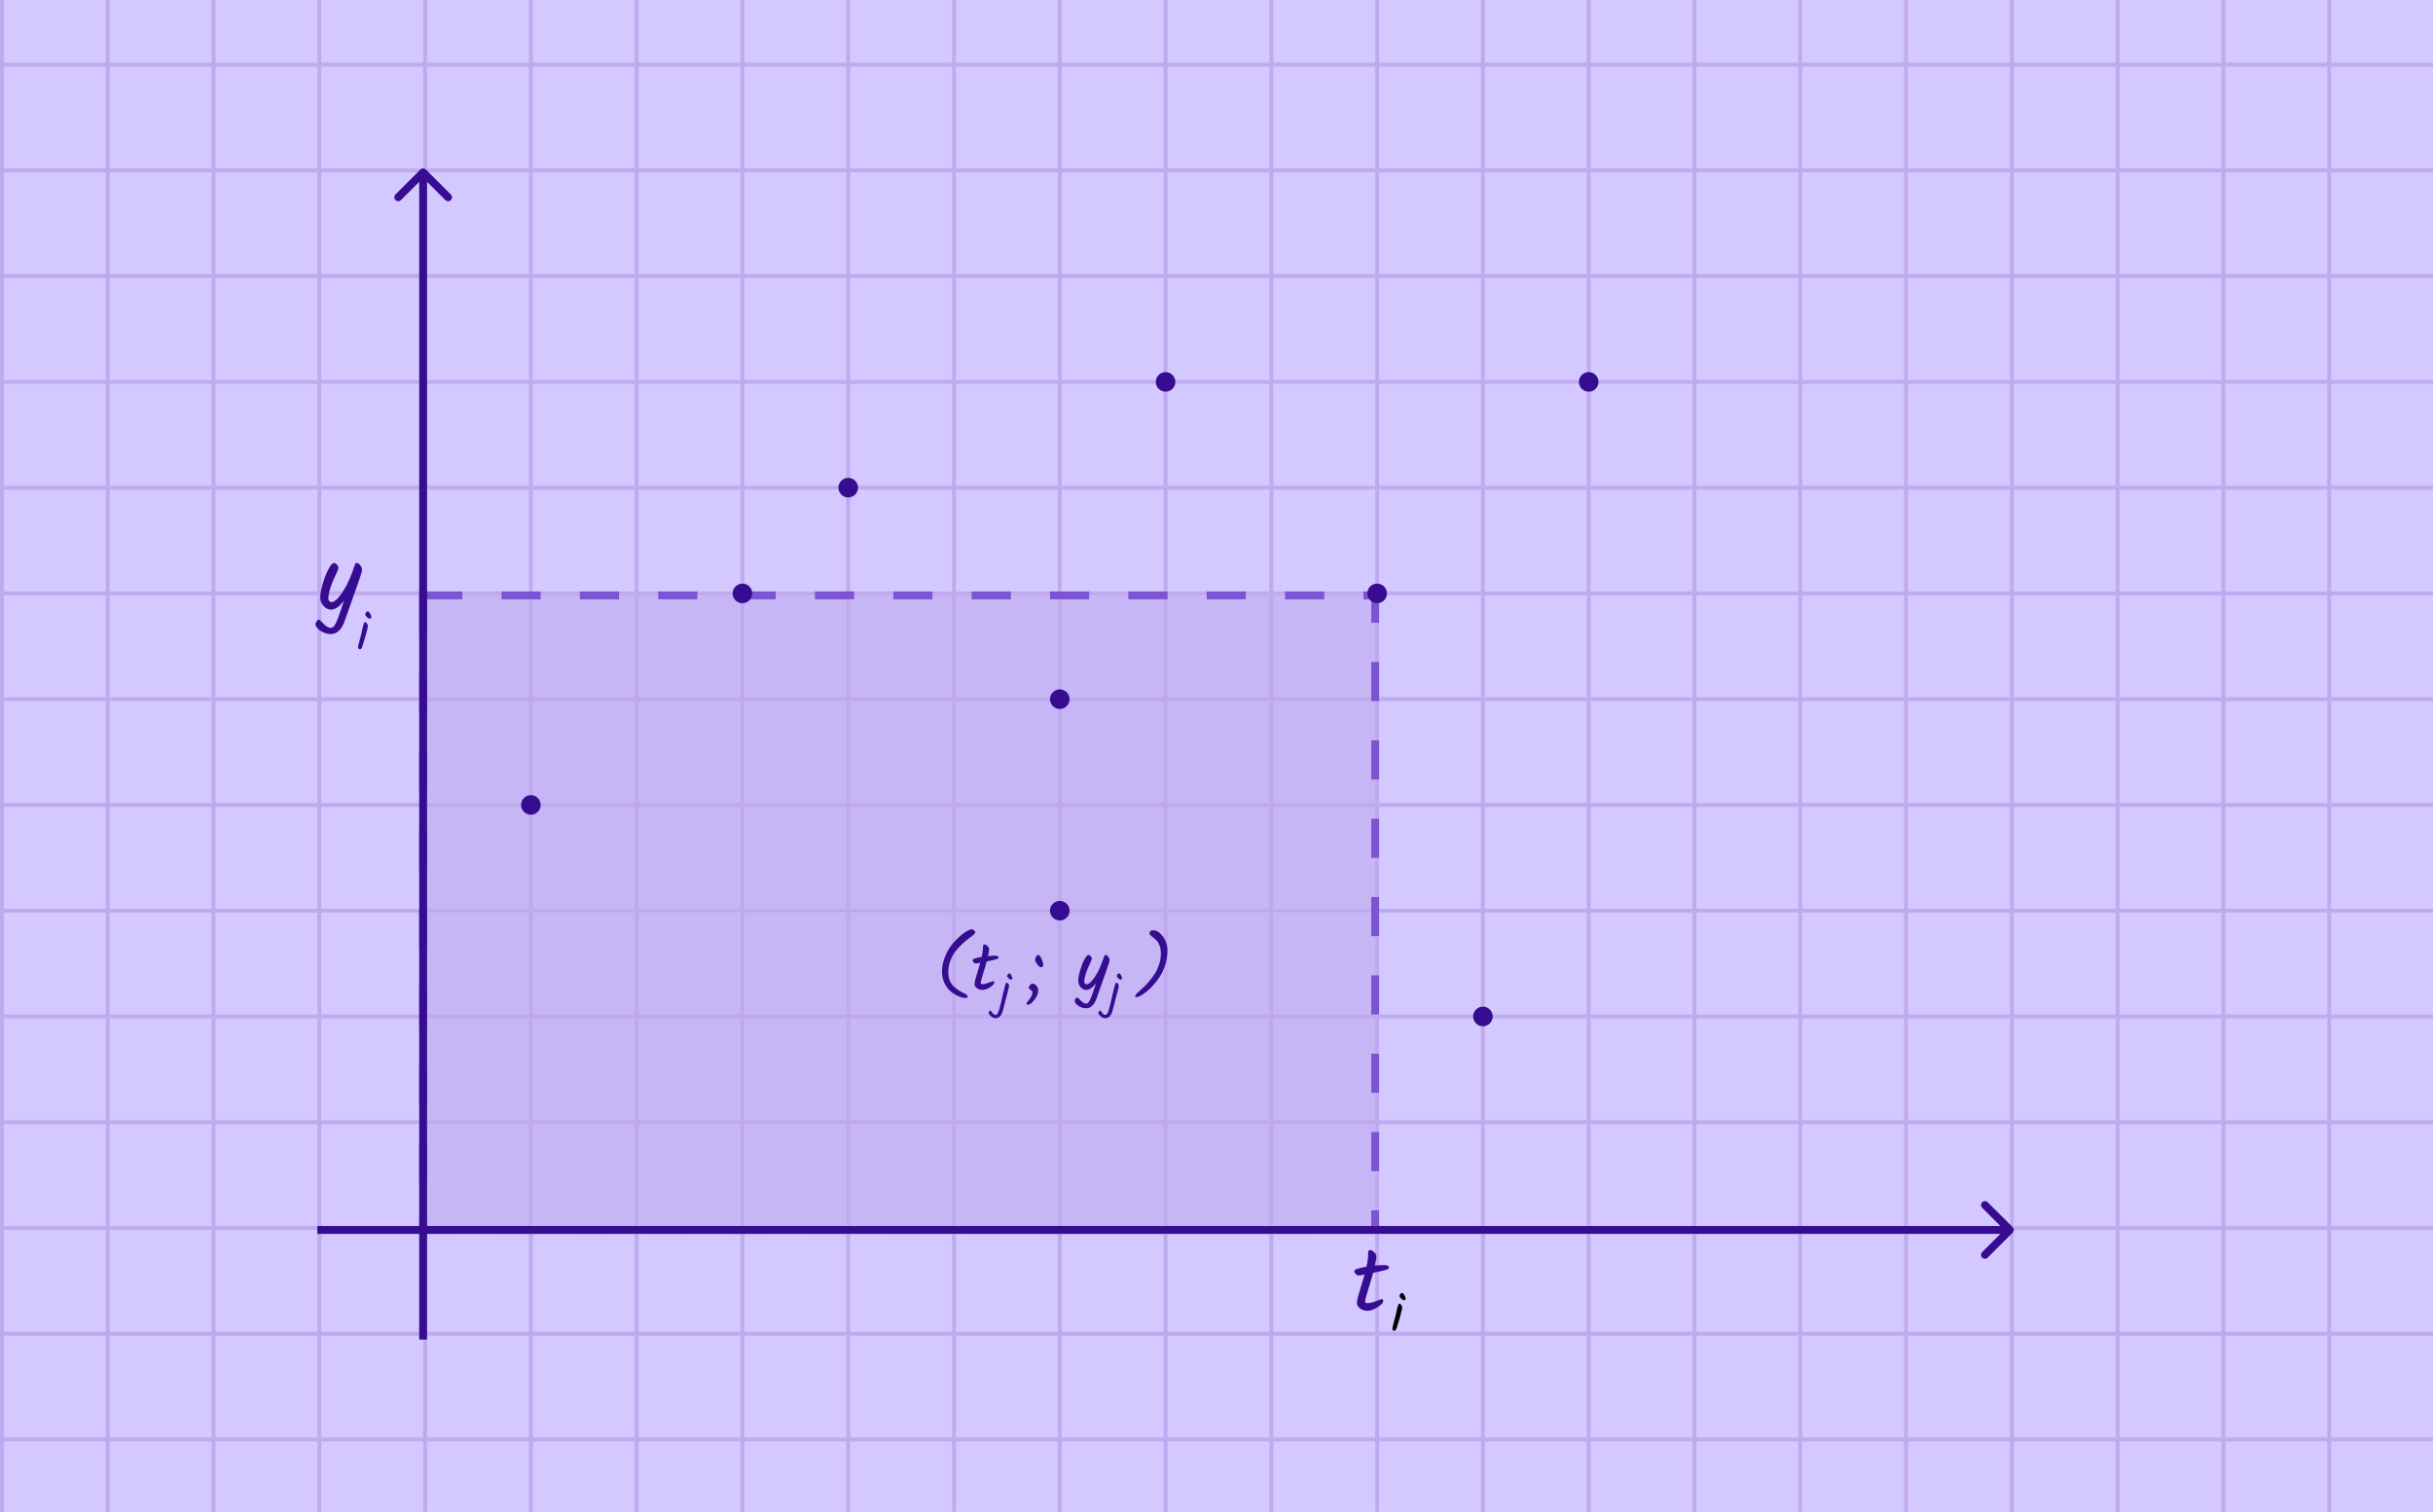
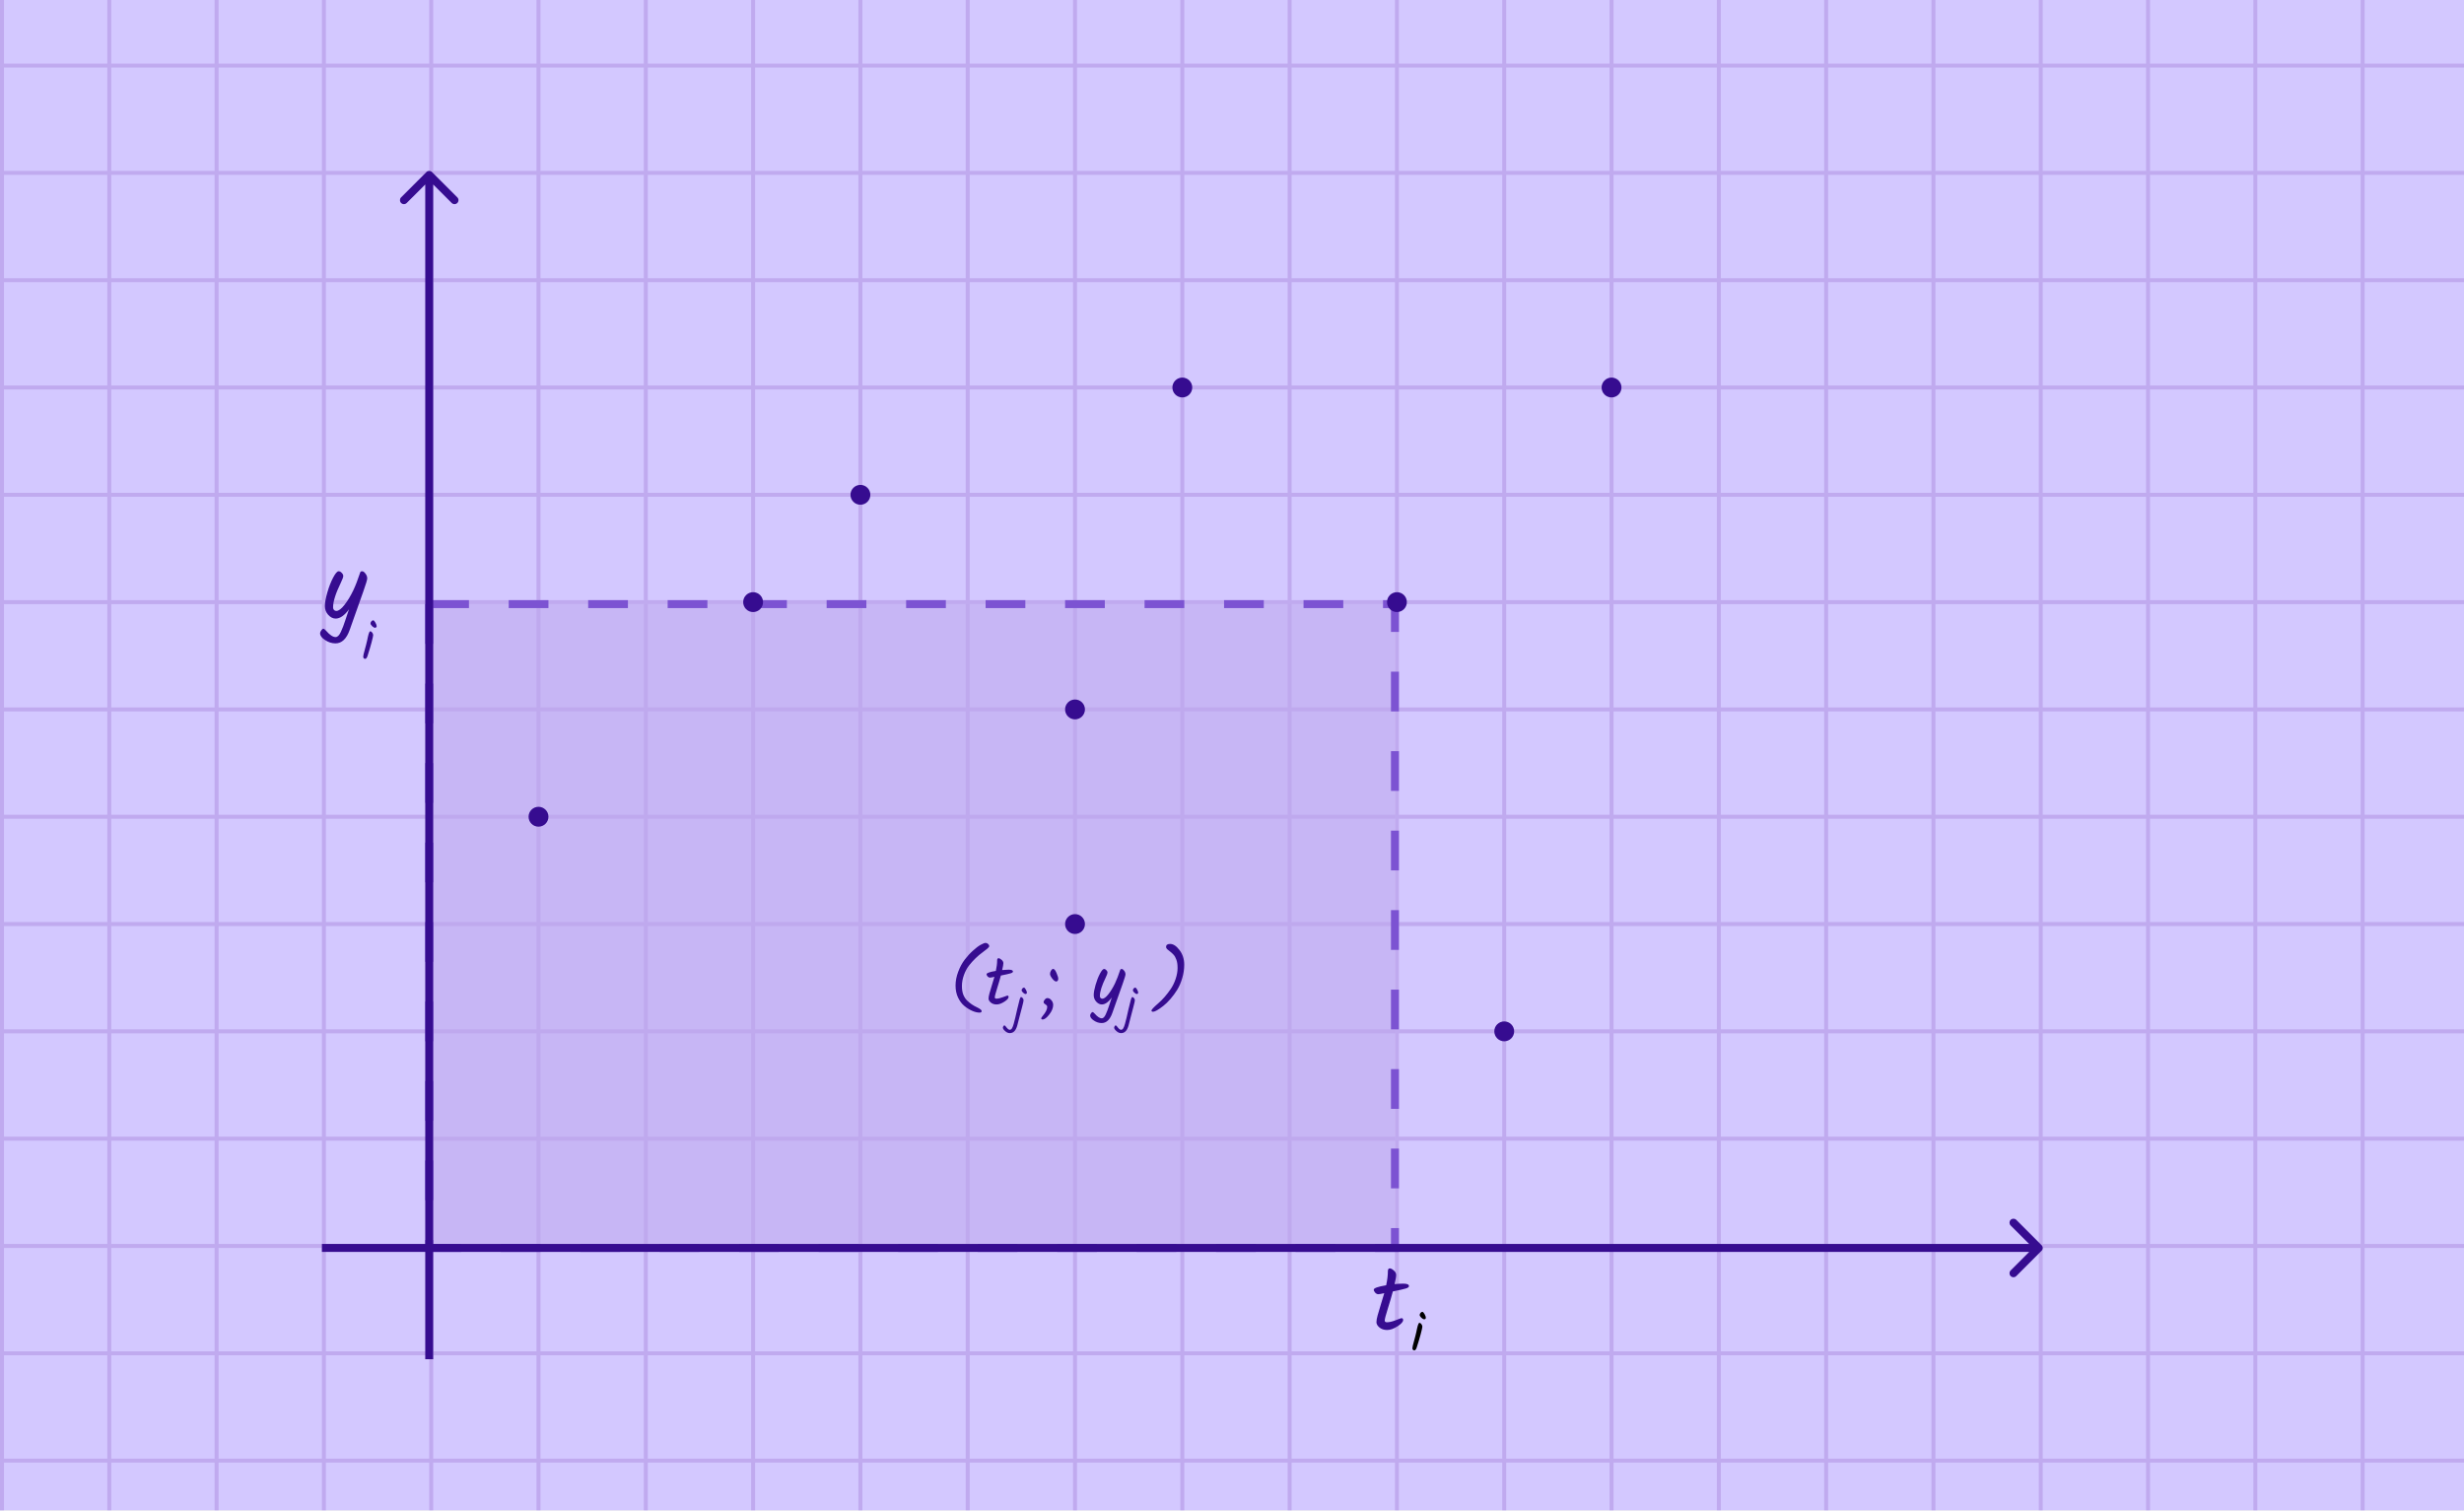
- <svg xmlns="http://www.w3.org/2000/svg" width="621" height="386" viewBox="0 0 621 386" fill="none">
+ <svg xmlns="http://www.w3.org/2000/svg" width="620" height="380" viewBox="0 0 620 380" fill="none">
  <g clip-path="url(#clip0)">
-     <rect width="621" height="386" fill="#D3C8FF" />
+     <rect width="620" height="380" fill="#D3C8FF" />
    <line y1="-0.5" x2="386" y2="-0.5" transform="rotate(90)" stroke="#C0AAEF" />
    <line y1="-0.5" x2="386" y2="-0.5" transform="translate(27) rotate(90)" stroke="#C0AAEF" />
    <line y1="-0.5" x2="386" y2="-0.5" transform="translate(54) rotate(90)" stroke="#C0AAEF" />
    <line y1="-0.5" x2="386" y2="-0.5" transform="translate(81) rotate(90)" stroke="#C0AAEF" />
    <line y1="-0.5" x2="386" y2="-0.5" transform="translate(108) rotate(90)" stroke="#C0AAEF" />
    <line y1="-0.5" x2="386" y2="-0.5" transform="translate(135) rotate(90)" stroke="#C0AAEF" />
    <line y1="-0.5" x2="386" y2="-0.5" transform="translate(162) rotate(90)" stroke="#C0AAEF" />
    <line y1="-0.5" x2="386" y2="-0.5" transform="translate(189) rotate(90)" stroke="#C0AAEF" />
    <line y1="-0.5" x2="386" y2="-0.5" transform="translate(216) rotate(90)" stroke="#C0AAEF" />
    <line y1="-0.5" x2="386" y2="-0.5" transform="translate(243) rotate(90)" stroke="#C0AAEF" />
    <line y1="-0.5" x2="386" y2="-0.5" transform="translate(270) rotate(90)" stroke="#C0AAEF" />
    <line y1="-0.5" x2="386" y2="-0.5" transform="translate(297) rotate(90)" stroke="#C0AAEF" />
    <line y1="-0.5" x2="386" y2="-0.5" transform="translate(324) rotate(90)" stroke="#C0AAEF" />
    <line y1="-0.5" x2="386" y2="-0.5" transform="translate(351) rotate(90)" stroke="#C0AAEF" />
    <line y1="-0.5" x2="386" y2="-0.5" transform="translate(378) rotate(90)" stroke="#C0AAEF" />
    <line y1="-0.5" x2="386" y2="-0.5" transform="translate(405) rotate(90)" stroke="#C0AAEF" />
    <line y1="-0.5" x2="386" y2="-0.5" transform="translate(432) rotate(90)" stroke="#C0AAEF" />
    <line y1="-0.5" x2="386" y2="-0.5" transform="translate(459) rotate(90)" stroke="#C0AAEF" />
    <line y1="-0.5" x2="386" y2="-0.5" transform="translate(486) rotate(90)" stroke="#C0AAEF" />
    <line y1="-0.5" x2="386" y2="-0.5" transform="translate(513) rotate(90)" stroke="#C0AAEF" />
    <line y1="-0.5" x2="386" y2="-0.5" transform="translate(540) rotate(90)" stroke="#C0AAEF" />
    <line y1="-0.5" x2="386" y2="-0.5" transform="translate(567) rotate(90)" stroke="#C0AAEF" />
    <line y1="-0.5" x2="386" y2="-0.5" transform="translate(594) rotate(90)" stroke="#C0AAEF" />
    <line y1="-0.5" x2="621" y2="-0.5" transform="translate(621 16) rotate(-180)" stroke="#C0AAEF" />
    <line y1="-0.5" x2="621" y2="-0.5" transform="translate(621 43) rotate(-180)" stroke="#C0AAEF" />
    <line y1="-0.5" x2="621" y2="-0.5" transform="translate(621 70) rotate(-180)" stroke="#C0AAEF" />
    <line y1="-0.5" x2="621" y2="-0.5" transform="translate(621 97) rotate(-180)" stroke="#C0AAEF" />
    <line y1="-0.5" x2="621" y2="-0.5" transform="translate(621 124) rotate(-180)" stroke="#C0AAEF" />
    <line y1="-0.5" x2="621" y2="-0.5" transform="translate(621 151) rotate(-180)" stroke="#C0AAEF" />
    <line y1="-0.5" x2="621" y2="-0.5" transform="translate(621 178) rotate(-180)" stroke="#C0AAEF" />
    <line y1="-0.5" x2="621" y2="-0.5" transform="translate(621 205) rotate(-180)" stroke="#C0AAEF" />
    <line y1="-0.5" x2="621" y2="-0.5" transform="translate(621 232) rotate(-180)" stroke="#C0AAEF" />
    <line y1="-0.5" x2="621" y2="-0.5" transform="translate(621 259) rotate(-180)" stroke="#C0AAEF" />
    <line y1="-0.5" x2="621" y2="-0.5" transform="translate(621 286) rotate(-180)" stroke="#C0AAEF" />
    <line y1="-0.5" x2="621" y2="-0.5" transform="translate(621 313) rotate(-180)" stroke="#C0AAEF" />
    <line y1="-0.5" x2="621" y2="-0.5" transform="translate(621 340) rotate(-180)" stroke="#C0AAEF" />
    <line y1="-0.5" x2="621" y2="-0.5" transform="translate(621 367) rotate(-180)" stroke="#C0AAEF" />
    <rect width="243" height="162" transform="translate(108 152)" fill="#C0AAEF" fill-opacity="0.59" stroke="#7C53D2" stroke-width="2" stroke-dasharray="10 10" />
    <circle cx="2.5" cy="2.5" r="2.5" transform="translate(187 149)" fill="#360C90" />
    <circle cx="2.5" cy="2.5" r="2.5" transform="translate(214 122)" fill="#360C90" />
    <circle cx="2.5" cy="2.5" r="2.5" transform="translate(133 203)" fill="#360C90" />
    <circle cx="2.5" cy="2.5" r="2.5" transform="translate(268 230)" fill="#360C90" />
    <circle cx="2.5" cy="2.5" r="2.5" transform="translate(349 149)" fill="#360C90" />
    <circle cx="2.5" cy="2.5" r="2.5" transform="translate(295 95)" fill="#360C90" />
    <circle cx="2.5" cy="2.5" r="2.5" transform="translate(376 257)" fill="#360C90" />
    <circle cx="2.5" cy="2.5" r="2.5" transform="translate(268 176)" fill="#360C90" />
    <circle cx="2.5" cy="2.5" r="2.5" transform="translate(403 95)" fill="#360C90" />
    <path d="M432.707 0.707C433.098 0.317 433.098 -0.317 432.707 -0.707L426.343 -7.071C425.953 -7.462 425.319 -7.462 424.929 -7.071C424.538 -6.681 424.538 -6.047 424.929 -5.657L430.586 0L424.929 5.657C424.538 6.047 424.538 6.681 424.929 7.071C425.319 7.462 425.953 7.462 426.343 7.071L432.707 0.707ZM0 1H432V-1H0V1Z" transform="translate(81 314)" fill="#360C90" />
    <path d="M298.707 0.707C299.098 0.317 299.098 -0.317 298.707 -0.707L292.343 -7.071C291.953 -7.462 291.319 -7.462 290.929 -7.071C290.538 -6.681 290.538 -6.047 290.929 -5.657L296.586 0L290.929 5.657C290.538 6.047 290.538 6.681 290.929 7.071C291.319 7.462 291.953 7.462 292.343 7.071L298.707 0.707ZM0 1H298V-1H0V1Z" transform="translate(108 342) rotate(-90)" fill="#360C90" />
    <path d="M8.982 3.25C9.234 3.25 9.45 3.34 9.63 3.52C9.822 3.688 9.918 3.862 9.918 4.042C9.918 4.21 9.744 4.438 9.396 4.726C9.06 5.014 8.64 5.338 8.136 5.698C7.632 6.058 7.08 6.526 6.48 7.102C5.88 7.678 5.328 8.29 4.824 8.938C4.32 9.586 3.894 10.384 3.546 11.332C3.21 12.28 3.042 13.198 3.042 14.086C3.042 14.962 3.162 15.7 3.402 16.3C3.654 16.888 3.96 17.362 4.32 17.722C4.692 18.082 5.094 18.412 5.526 18.712C5.958 19 6.36 19.228 6.732 19.396C7.584 19.804 8.01 20.134 8.01 20.386C8.01 20.65 7.836 20.782 7.488 20.782C6.912 20.782 6.288 20.632 5.616 20.332C4.944 20.044 4.29 19.636 3.654 19.108C3.018 18.58 2.49 17.878 2.07 17.002C1.65 16.114 1.44 15.106 1.44 13.978C1.44 12.838 1.662 11.68 2.106 10.504C2.55 9.316 3.096 8.302 3.744 7.462C4.392 6.61 5.076 5.86 5.796 5.212C6.516 4.552 7.164 4.06 7.74 3.736C8.328 3.412 8.742 3.25 8.982 3.25ZM11.31 16.93C11.31 17.158 11.442 17.272 11.706 17.272C12.162 17.272 12.714 17.146 13.362 16.894C14.022 16.63 14.388 16.498 14.46 16.498C14.676 16.498 14.784 16.612 14.784 16.84C14.784 17.188 14.424 17.59 13.704 18.046C12.996 18.502 12.348 18.73 11.76 18.73C11.184 18.73 10.704 18.574 10.32 18.262C9.936 17.938 9.744 17.608 9.744 17.272C9.744 16.936 9.816 16.51 9.96 15.994C10.104 15.466 10.308 14.776 10.572 13.924C10.848 13.06 11.064 12.346 11.22 11.782C10.656 11.914 10.278 11.98 10.086 11.98C9.894 11.98 9.702 11.884 9.51 11.692C9.33 11.488 9.24 11.296 9.24 11.116C9.24 10.828 10.02 10.552 11.58 10.288C11.796 9.292 11.904 8.41 11.904 7.642C11.904 7.282 12.024 7.102 12.264 7.102C12.468 7.102 12.72 7.234 13.02 7.498C13.32 7.75 13.47 8.038 13.47 8.362C13.47 8.686 13.368 9.256 13.164 10.072C13.848 10.012 14.394 9.982 14.802 9.982C15.522 9.982 15.882 10.138 15.882 10.45C15.882 10.63 15.684 10.78 15.288 10.9C14.904 11.02 14.088 11.206 12.84 11.458C12.588 12.406 12.27 13.492 11.886 14.716C11.502 15.928 11.31 16.666 11.31 16.93ZM26 18.856C26 19.612 25.676 20.41 25.028 21.25C24.38 22.09 23.822 22.51 23.354 22.51C23.114 22.51 22.994 22.42 22.994 22.24C22.994 22.12 23.12 21.91 23.372 21.61C24.128 20.71 24.506 19.954 24.506 19.342C24.506 19.15 24.428 18.994 24.272 18.874C24.116 18.742 23.96 18.628 23.804 18.532C23.66 18.424 23.588 18.292 23.588 18.136C23.588 17.968 23.69 17.758 23.894 17.506C24.098 17.254 24.314 17.128 24.542 17.128C24.926 17.128 25.262 17.308 25.55 17.668C25.85 18.016 26 18.412 26 18.856ZM26.756 12.952C26.48 12.952 26.15 12.706 25.766 12.214C25.394 11.722 25.208 11.338 25.208 11.062C25.208 10.774 25.292 10.492 25.46 10.216C25.64 9.928 25.814 9.784 25.982 9.784C26.27 9.784 26.558 10.126 26.846 10.81C27.134 11.494 27.278 11.968 27.278 12.232C27.278 12.496 27.224 12.682 27.116 12.79C27.02 12.898 26.9 12.952 26.756 12.952ZM43.244 9.802C43.436 9.802 43.64 9.946 43.856 10.234C44.084 10.51 44.198 10.822 44.198 11.17C44.198 11.41 43.952 12.226 43.46 13.618C42.968 15.01 42.632 15.958 42.452 16.462C42.284 16.954 42.05 17.614 41.75 18.442C41.462 19.258 41.18 20.056 40.904 20.836C40.304 22.552 39.404 23.41 38.204 23.41C37.52 23.41 36.866 23.2 36.242 22.78C35.618 22.372 35.306 21.946 35.306 21.502C35.306 21.334 35.384 21.148 35.54 20.944C35.684 20.74 35.81 20.638 35.918 20.638C36.026 20.638 36.2 20.77 36.44 21.034C37.136 21.826 37.73 22.222 38.222 22.222C38.594 22.222 38.93 21.892 39.23 21.232C39.53 20.584 39.812 19.846 40.076 19.018C40.352 18.202 40.502 17.752 40.526 17.668C40.562 17.584 40.598 17.476 40.634 17.344C40.682 17.212 40.724 17.092 40.76 16.984C39.908 18.148 39.068 18.73 38.24 18.73C37.736 18.73 37.268 18.496 36.836 18.028C36.416 17.56 36.206 17.008 36.206 16.372C36.206 15.736 36.362 14.878 36.674 13.798C36.986 12.718 37.352 11.782 37.772 10.99C38.192 10.198 38.534 9.802 38.798 9.802C39.014 9.802 39.212 9.904 39.392 10.108C39.584 10.3 39.68 10.498 39.68 10.702C39.68 10.906 39.524 11.332 39.212 11.98C38.24 13.972 37.754 15.52 37.754 16.624C37.754 16.816 37.814 16.978 37.934 17.11C38.054 17.23 38.198 17.29 38.366 17.29C38.798 17.29 39.314 16.906 39.914 16.138C40.514 15.37 41.066 14.458 41.57 13.402C41.99 12.514 42.428 11.38 42.884 10C42.932 9.868 43.052 9.802 43.244 9.802ZM58.978 8.722C58.978 9.874 58.81 11.008 58.474 12.124C58.151 13.228 57.73 14.2 57.215 15.04C56.699 15.868 56.129 16.642 55.505 17.362C54.892 18.07 54.292 18.652 53.705 19.108C52.456 20.08 51.605 20.566 51.148 20.566C50.873 20.566 50.734 20.464 50.734 20.26C50.734 20.044 51.298 19.444 52.426 18.46C53.542 17.5 54.599 16.288 55.594 14.824C56.087 14.104 56.495 13.264 56.819 12.304C57.142 11.332 57.304 10.42 57.304 9.568C57.304 8.704 57.203 8.002 56.998 7.462C56.806 6.922 56.566 6.502 56.279 6.202C56.002 5.902 55.721 5.644 55.432 5.428C55.145 5.212 54.898 5.014 54.694 4.834C54.502 4.642 54.407 4.456 54.407 4.276C54.407 3.76 54.742 3.502 55.414 3.502C56.218 3.502 57.011 4.018 57.791 5.05C58.583 6.082 58.978 7.306 58.978 8.722Z" transform="translate(239 234)" fill="#360C90" />
    <path d="M-1.788 14.452C-1.444 14.892 -1.16 15.112 -0.936 15.112C-0.712 15.112 -0.524 14.992 -0.372 14.752C-0.22 14.512 -0.072 14.132 0.072 13.612C0.216 13.1 0.352 12.572 0.48 12.028C0.608 11.484 0.772 10.764 0.972 9.868C1.18 8.972 1.38 8.168 1.572 7.456C1.692 7.064 1.808 6.868 1.92 6.868C2.056 6.868 2.196 6.956 2.34 7.132C2.484 7.3 2.556 7.484 2.556 7.684C2.556 7.868 2.432 8.428 2.184 9.364C1.936 10.292 1.716 11.128 1.524 11.872C1.332 12.616 1.144 13.344 0.96 14.056C0.616 15.312 -0.008 15.94 -0.912 15.94C-1.312 15.94 -1.7 15.772 -2.076 15.436C-2.46 15.1 -2.652 14.812 -2.652 14.572C-2.652 14.468 -2.608 14.344 -2.52 14.2C-2.44 14.064 -2.364 13.996 -2.292 13.996C-2.204 13.996 -2.112 14.052 -2.016 14.164C-1.92 14.284 -1.844 14.38 -1.788 14.452ZM2.064 5.164C2.064 5.004 2.128 4.852 2.256 4.708C2.384 4.564 2.516 4.492 2.652 4.492C2.788 4.492 2.944 4.656 3.12 4.984C3.304 5.304 3.396 5.572 3.396 5.788C3.396 5.868 3.36 5.94 3.288 6.004C3.216 6.068 3.144 6.1 3.072 6.1C2.88 6.1 2.664 5.984 2.424 5.752C2.184 5.52 2.064 5.324 2.064 5.164Z" transform="translate(255 244)" fill="#360C90" />
    <path d="M3.432 23.24C3.432 23.544 3.608 23.696 3.96 23.696C4.568 23.696 5.304 23.528 6.168 23.192C7.048 22.84 7.536 22.664 7.632 22.664C7.92 22.664 8.064 22.816 8.064 23.12C8.064 23.584 7.584 24.12 6.624 24.728C5.68 25.336 4.816 25.64 4.032 25.64C3.264 25.64 2.624 25.432 2.112 25.016C1.6 24.584 1.344 24.144 1.344 23.696C1.344 23.248 1.44 22.68 1.632 21.992C1.824 21.288 2.096 20.368 2.448 19.232C2.816 18.08 3.104 17.128 3.312 16.376C2.56 16.552 2.056 16.64 1.8 16.64C1.544 16.64 1.288 16.512 1.032 16.256C0.792 15.984 0.672 15.728 0.672 15.488C0.672 15.104 1.712 14.736 3.792 14.384C4.08 13.056 4.224 11.88 4.224 10.856C4.224 10.376 4.384 10.136 4.704 10.136C4.976 10.136 5.312 10.312 5.712 10.664C6.112 11 6.312 11.384 6.312 11.816C6.312 12.248 6.176 13.008 5.904 14.096C6.816 14.016 7.544 13.976 8.088 13.976C9.048 13.976 9.528 14.184 9.528 14.6C9.528 14.84 9.264 15.04 8.736 15.2C8.224 15.36 7.136 15.608 5.472 15.944C5.136 17.208 4.712 18.656 4.2 20.288C3.688 21.904 3.432 22.888 3.432 23.24Z" transform="translate(345 309)" fill="#360C90" />
    <path d="M2.226 5.858C2.226 5.671 2.301 5.494 2.45 5.326C2.599 5.158 2.749 5.074 2.898 5.074C3.057 5.074 3.243 5.265 3.458 5.648C3.673 6.021 3.78 6.334 3.78 6.586C3.78 6.679 3.738 6.763 3.654 6.838C3.57 6.913 3.481 6.95 3.388 6.95C3.164 6.95 2.912 6.815 2.632 6.544C2.361 6.273 2.226 6.045 2.226 5.858ZM2.156 7.846C2.333 7.846 2.501 7.953 2.66 8.168C2.819 8.383 2.898 8.593 2.898 8.798C2.898 9.003 2.763 9.619 2.492 10.646C2.221 11.663 1.881 12.807 1.47 14.076C1.311 14.543 1.111 14.776 0.868 14.776C0.737 14.776 0.625 14.725 0.532 14.622C0.439 14.51 0.392 14.389 0.392 14.258C0.392 14.118 0.425 13.903 0.49 13.614C0.565 13.315 0.667 12.923 0.798 12.438C0.938 11.943 1.045 11.542 1.12 11.234C1.204 10.926 1.288 10.581 1.372 10.198C1.456 9.806 1.521 9.493 1.568 9.26C1.624 9.017 1.685 8.775 1.75 8.532C1.881 8.075 2.016 7.846 2.156 7.846Z" transform="translate(355 325)" fill="black" />
    <path d="M10.128 13.736C10.384 13.736 10.656 13.928 10.944 14.312C11.248 14.68 11.4 15.096 11.4 15.56C11.4 15.88 11.072 16.968 10.416 18.824C9.76 20.68 9.312 21.944 9.072 22.616C8.848 23.272 8.536 24.152 8.136 25.256C7.752 26.344 7.376 27.408 7.008 28.448C6.208 30.736 5.008 31.88 3.408 31.88C2.496 31.88 1.624 31.6 0.792 31.04C-0.04 30.496 -0.456 29.928 -0.456 29.336C-0.456 29.112 -0.352 28.864 -0.144 28.592C0.048 28.32 0.216 28.184 0.36 28.184C0.504 28.184 0.736 28.36 1.056 28.712C1.984 29.768 2.776 30.296 3.432 30.296C3.928 30.296 4.376 29.856 4.776 28.976C5.176 28.112 5.552 27.128 5.904 26.024C6.272 24.936 6.472 24.336 6.504 24.224C6.552 24.112 6.6 23.968 6.648 23.792C6.712 23.616 6.768 23.456 6.816 23.312C5.68 24.864 4.56 25.64 3.456 25.64C2.784 25.64 2.16 25.328 1.584 24.704C1.024 24.08 0.744 23.344 0.744 22.496C0.744 21.648 0.952 20.504 1.368 19.064C1.784 17.624 2.272 16.376 2.832 15.32C3.392 14.264 3.848 13.736 4.2 13.736C4.488 13.736 4.752 13.872 4.992 14.144C5.248 14.4 5.376 14.664 5.376 14.936C5.376 15.208 5.168 15.776 4.752 16.64C3.456 19.296 2.808 21.36 2.808 22.832C2.808 23.088 2.888 23.304 3.048 23.48C3.208 23.64 3.4 23.72 3.624 23.72C4.2 23.72 4.888 23.208 5.688 22.184C6.488 21.16 7.224 19.944 7.896 18.536C8.456 17.352 9.04 15.84 9.648 14C9.712 13.824 9.872 13.736 10.128 13.736Z" transform="translate(81 130)" fill="#360C90" />
    <path d="M2.226 5.858C2.226 5.671 2.301 5.494 2.45 5.326C2.599 5.158 2.749 5.074 2.898 5.074C3.057 5.074 3.243 5.265 3.458 5.648C3.673 6.021 3.78 6.334 3.78 6.586C3.78 6.679 3.738 6.763 3.654 6.838C3.57 6.913 3.481 6.95 3.388 6.95C3.164 6.95 2.912 6.815 2.632 6.544C2.361 6.273 2.226 6.045 2.226 5.858ZM2.156 7.846C2.333 7.846 2.501 7.953 2.66 8.168C2.819 8.383 2.898 8.593 2.898 8.798C2.898 9.003 2.763 9.619 2.492 10.646C2.221 11.663 1.881 12.807 1.47 14.076C1.311 14.543 1.111 14.776 0.868 14.776C0.737 14.776 0.625 14.725 0.532 14.622C0.439 14.51 0.392 14.389 0.392 14.258C0.392 14.118 0.425 13.903 0.49 13.614C0.565 13.315 0.667 12.923 0.798 12.438C0.938 11.943 1.045 11.542 1.12 11.234C1.204 10.926 1.288 10.581 1.372 10.198C1.456 9.806 1.521 9.493 1.568 9.26C1.624 9.017 1.685 8.775 1.75 8.532C1.881 8.075 2.016 7.846 2.156 7.846Z" transform="translate(91 151)" fill="#360C90" />
    <path d="M-1.788 14.452C-1.444 14.892 -1.16 15.112 -0.936 15.112C-0.712 15.112 -0.524 14.992 -0.372 14.752C-0.22 14.512 -0.072 14.132 0.072 13.612C0.216 13.1 0.352 12.572 0.48 12.028C0.608 11.484 0.772 10.764 0.972 9.868C1.18 8.972 1.38 8.168 1.572 7.456C1.692 7.064 1.808 6.868 1.92 6.868C2.056 6.868 2.196 6.956 2.34 7.132C2.484 7.3 2.556 7.484 2.556 7.684C2.556 7.868 2.432 8.428 2.184 9.364C1.936 10.292 1.716 11.128 1.524 11.872C1.332 12.616 1.144 13.344 0.96 14.056C0.616 15.312 -0.008 15.94 -0.912 15.94C-1.312 15.94 -1.7 15.772 -2.076 15.436C-2.46 15.1 -2.652 14.812 -2.652 14.572C-2.652 14.468 -2.608 14.344 -2.52 14.2C-2.44 14.064 -2.364 13.996 -2.292 13.996C-2.204 13.996 -2.112 14.052 -2.016 14.164C-1.92 14.284 -1.844 14.38 -1.788 14.452ZM2.064 5.164C2.064 5.004 2.128 4.852 2.256 4.708C2.384 4.564 2.516 4.492 2.652 4.492C2.788 4.492 2.944 4.656 3.12 4.984C3.304 5.304 3.396 5.572 3.396 5.788C3.396 5.868 3.36 5.94 3.288 6.004C3.216 6.068 3.144 6.1 3.072 6.1C2.88 6.1 2.664 5.984 2.424 5.752C2.184 5.52 2.064 5.324 2.064 5.164Z" transform="translate(283 244)" fill="#360C90" />
  </g>
  <defs>
    <clipPath id="clip0">
-       <rect width="621" height="386" fill="white" />
+       <rect width="620" height="380" fill="white" />
    </clipPath>
  </defs>
</svg>
